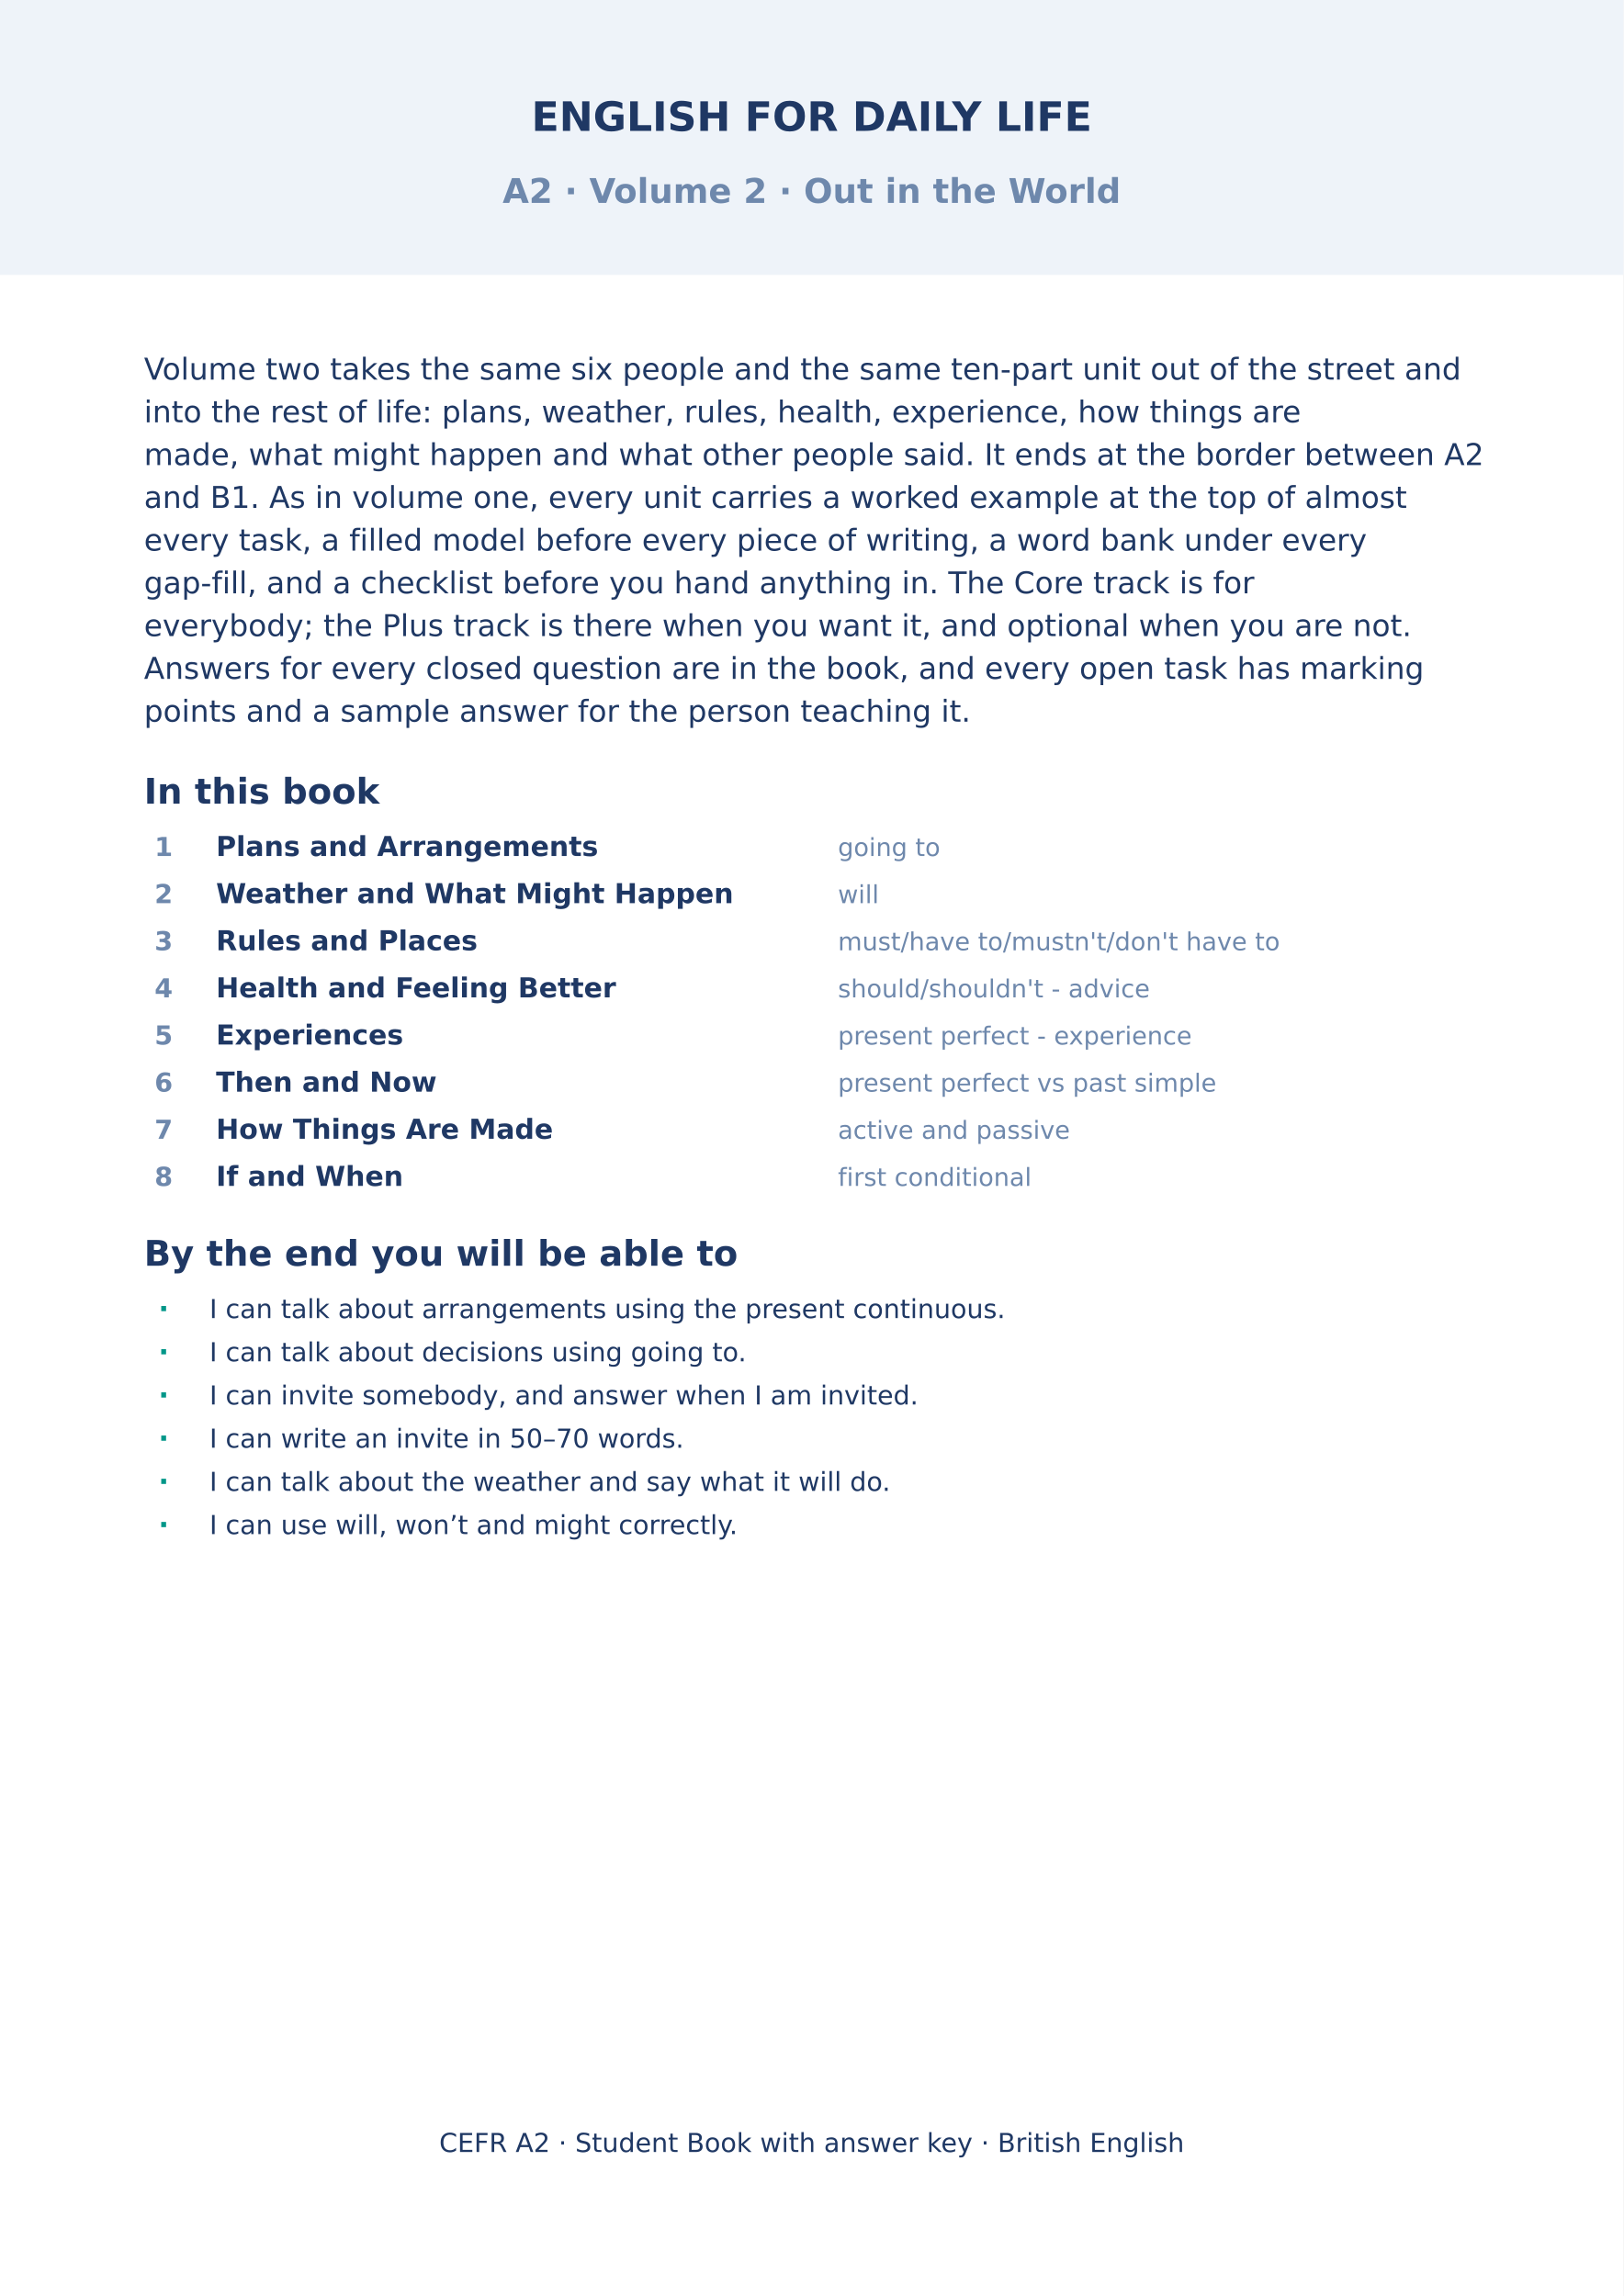
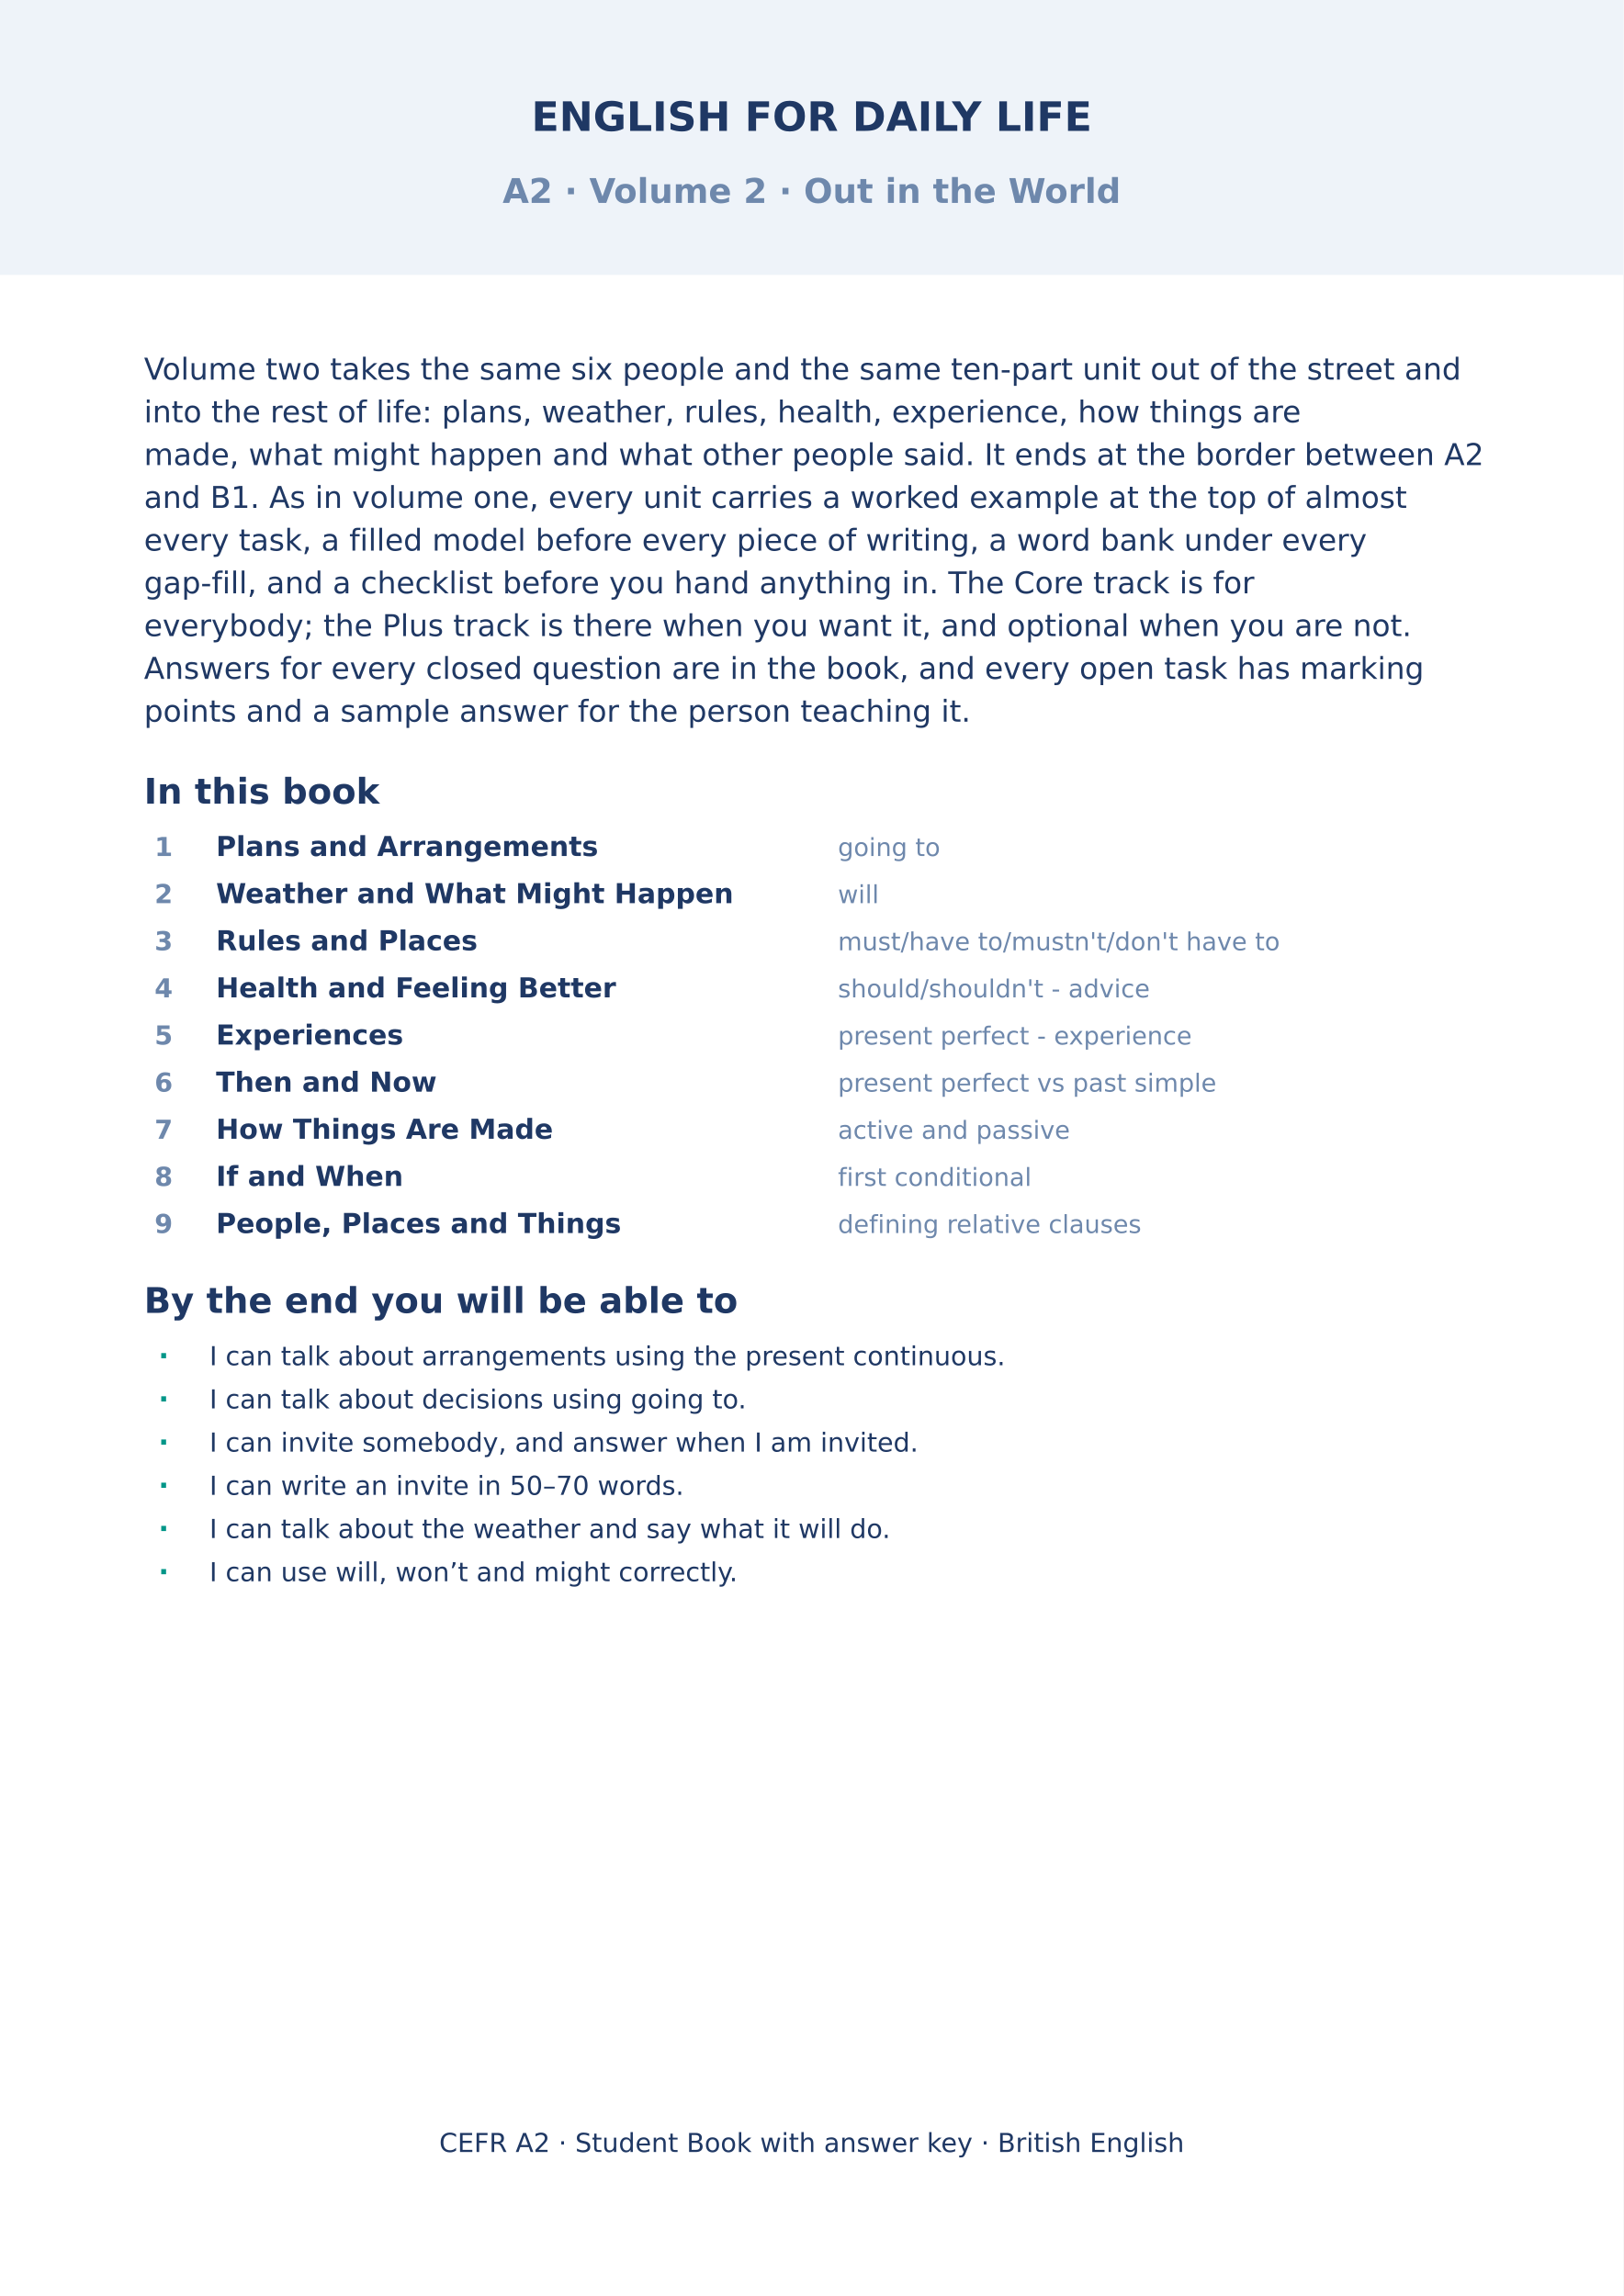
<svg xmlns="http://www.w3.org/2000/svg" width="2480" height="3508" viewBox="0 0 2480 3508">
  <rect width="2480" height="3508" fill="#FFFFFF" />
  <rect x="0.0" y="0.0" width="2480.0" height="420.0" rx="0" fill="#EEF3F9" stroke="#EEF3F9" stroke-width="0" />
  <text x="1240.0" y="200.0" font-family="DejaVu Sans" font-size="62" font-weight="bold" fill="#1F3864" text-anchor="middle">ENGLISH FOR DAILY LIFE</text>
  <text x="1240.0" y="310.0" font-family="DejaVu Sans" font-size="52" font-weight="bold" fill="#6E88AC" text-anchor="middle">A2 · Volume 2 · Out in the World</text>
  <text x="220.0" y="580.0" font-family="DejaVu Sans" font-size="46" font-weight="normal" fill="#1F3864" text-anchor="start">Volume two takes the same six people and the same ten-part unit out of the street and</text>
  <text x="220.0" y="645.3" font-family="DejaVu Sans" font-size="46" font-weight="normal" fill="#1F3864" text-anchor="start">into the rest of life: plans, weather, rules, health, experience, how things are</text>
  <text x="220.0" y="710.6" font-family="DejaVu Sans" font-size="46" font-weight="normal" fill="#1F3864" text-anchor="start">made, what might happen and what other people said. It ends at the border between A2</text>
  <text x="220.0" y="776.0" font-family="DejaVu Sans" font-size="46" font-weight="normal" fill="#1F3864" text-anchor="start">and B1. As in volume one, every unit carries a worked example at the top of almost</text>
  <text x="220.0" y="841.3" font-family="DejaVu Sans" font-size="46" font-weight="normal" fill="#1F3864" text-anchor="start">every task, a filled model before every piece of writing, a word bank under every</text>
  <text x="220.0" y="906.6" font-family="DejaVu Sans" font-size="46" font-weight="normal" fill="#1F3864" text-anchor="start">gap-fill, and a checklist before you hand anything in. The Core track is for</text>
  <text x="220.0" y="971.9" font-family="DejaVu Sans" font-size="46" font-weight="normal" fill="#1F3864" text-anchor="start">everybody; the Plus track is there when you want it, and optional when you are not.</text>
  <text x="220.0" y="1037.2" font-family="DejaVu Sans" font-size="46" font-weight="normal" fill="#1F3864" text-anchor="start">Answers for every closed question are in the book, and every open task has marking</text>
  <text x="220.0" y="1102.6" font-family="DejaVu Sans" font-size="46" font-weight="normal" fill="#1F3864" text-anchor="start">points and a sample answer for the person teaching it.</text>
  <text x="220.0" y="1227.9" font-family="DejaVu Sans" font-size="54" font-weight="bold" fill="#1F3864" text-anchor="start">In this book</text>
  <text x="250.0" y="1307.9" font-family="DejaVu Sans" font-size="40" font-weight="bold" fill="#6E88AC" text-anchor="middle">1</text>
  <text x="330.0" y="1307.9" font-family="DejaVu Sans" font-size="42" font-weight="bold" fill="#1F3864" text-anchor="start">Plans and Arrangements</text>
  <text x="1280.0" y="1307.9" font-family="DejaVu Sans" font-size="38" font-weight="normal" fill="#6E88AC" text-anchor="start">going to</text>
  <text x="250.0" y="1379.9" font-family="DejaVu Sans" font-size="40" font-weight="bold" fill="#6E88AC" text-anchor="middle">2</text>
  <text x="330.0" y="1379.9" font-family="DejaVu Sans" font-size="42" font-weight="bold" fill="#1F3864" text-anchor="start">Weather and What Might Happen</text>
  <text x="1280.0" y="1379.9" font-family="DejaVu Sans" font-size="38" font-weight="normal" fill="#6E88AC" text-anchor="start">will</text>
  <text x="250.0" y="1451.9" font-family="DejaVu Sans" font-size="40" font-weight="bold" fill="#6E88AC" text-anchor="middle">3</text>
  <text x="330.0" y="1451.9" font-family="DejaVu Sans" font-size="42" font-weight="bold" fill="#1F3864" text-anchor="start">Rules and Places</text>
  <text x="1280.0" y="1451.9" font-family="DejaVu Sans" font-size="38" font-weight="normal" fill="#6E88AC" text-anchor="start">must/have to/mustn't/don't have to</text>
  <text x="250.0" y="1523.9" font-family="DejaVu Sans" font-size="40" font-weight="bold" fill="#6E88AC" text-anchor="middle">4</text>
  <text x="330.0" y="1523.9" font-family="DejaVu Sans" font-size="42" font-weight="bold" fill="#1F3864" text-anchor="start">Health and Feeling Better</text>
  <text x="1280.0" y="1523.9" font-family="DejaVu Sans" font-size="38" font-weight="normal" fill="#6E88AC" text-anchor="start">should/shouldn't - advice</text>
  <text x="250.0" y="1595.9" font-family="DejaVu Sans" font-size="40" font-weight="bold" fill="#6E88AC" text-anchor="middle">5</text>
  <text x="330.0" y="1595.9" font-family="DejaVu Sans" font-size="42" font-weight="bold" fill="#1F3864" text-anchor="start">Experiences</text>
  <text x="1280.0" y="1595.9" font-family="DejaVu Sans" font-size="38" font-weight="normal" fill="#6E88AC" text-anchor="start">present perfect - experience</text>
  <text x="250.0" y="1667.9" font-family="DejaVu Sans" font-size="40" font-weight="bold" fill="#6E88AC" text-anchor="middle">6</text>
  <text x="330.0" y="1667.9" font-family="DejaVu Sans" font-size="42" font-weight="bold" fill="#1F3864" text-anchor="start">Then and Now</text>
  <text x="1280.0" y="1667.9" font-family="DejaVu Sans" font-size="38" font-weight="normal" fill="#6E88AC" text-anchor="start">present perfect vs past simple</text>
  <text x="250.0" y="1739.9" font-family="DejaVu Sans" font-size="40" font-weight="bold" fill="#6E88AC" text-anchor="middle">7</text>
  <text x="330.0" y="1739.9" font-family="DejaVu Sans" font-size="42" font-weight="bold" fill="#1F3864" text-anchor="start">How Things Are Made</text>
  <text x="1280.0" y="1739.9" font-family="DejaVu Sans" font-size="38" font-weight="normal" fill="#6E88AC" text-anchor="start">active and passive</text>
  <text x="250.0" y="1811.9" font-family="DejaVu Sans" font-size="40" font-weight="bold" fill="#6E88AC" text-anchor="middle">8</text>
  <text x="330.0" y="1811.9" font-family="DejaVu Sans" font-size="42" font-weight="bold" fill="#1F3864" text-anchor="start">If and When</text>
  <text x="1280.0" y="1811.9" font-family="DejaVu Sans" font-size="38" font-weight="normal" fill="#6E88AC" text-anchor="start">first conditional</text>
-   <text x="220.0" y="1933.9" font-family="DejaVu Sans" font-size="54" font-weight="bold" fill="#1F3864" text-anchor="start">By the end you will be able to</text>
-   <text x="250.0" y="2013.9" font-family="DejaVu Sans" font-size="42" font-weight="bold" fill="#009688" text-anchor="middle">·</text>
-   <text x="320.0" y="2013.9" font-family="DejaVu Sans" font-size="40" font-weight="normal" fill="#1F3864" text-anchor="start">I can talk about arrangements using the present continuous.</text>
-   <text x="250.0" y="2079.9" font-family="DejaVu Sans" font-size="42" font-weight="bold" fill="#009688" text-anchor="middle">·</text>
-   <text x="320.0" y="2079.9" font-family="DejaVu Sans" font-size="40" font-weight="normal" fill="#1F3864" text-anchor="start">I can talk about decisions using going to.</text>
-   <text x="250.0" y="2145.9" font-family="DejaVu Sans" font-size="42" font-weight="bold" fill="#009688" text-anchor="middle">·</text>
-   <text x="320.0" y="2145.9" font-family="DejaVu Sans" font-size="40" font-weight="normal" fill="#1F3864" text-anchor="start">I can invite somebody, and answer when I am invited.</text>
-   <text x="250.0" y="2211.9" font-family="DejaVu Sans" font-size="42" font-weight="bold" fill="#009688" text-anchor="middle">·</text>
-   <text x="320.0" y="2211.9" font-family="DejaVu Sans" font-size="40" font-weight="normal" fill="#1F3864" text-anchor="start">I can write an invite in 50–70 words.</text>
-   <text x="250.0" y="2277.9" font-family="DejaVu Sans" font-size="42" font-weight="bold" fill="#009688" text-anchor="middle">·</text>
-   <text x="320.0" y="2277.9" font-family="DejaVu Sans" font-size="40" font-weight="normal" fill="#1F3864" text-anchor="start">I can talk about the weather and say what it will do.</text>
-   <text x="250.0" y="2343.9" font-family="DejaVu Sans" font-size="42" font-weight="bold" fill="#009688" text-anchor="middle">·</text>
-   <text x="320.0" y="2343.9" font-family="DejaVu Sans" font-size="40" font-weight="normal" fill="#1F3864" text-anchor="start">I can use will, won’t and might correctly.</text>
+   <text x="250.0" y="1883.9" font-family="DejaVu Sans" font-size="40" font-weight="bold" fill="#6E88AC" text-anchor="middle">9</text>
+   <text x="330.0" y="1883.9" font-family="DejaVu Sans" font-size="42" font-weight="bold" fill="#1F3864" text-anchor="start">People, Places and Things</text>
+   <text x="1280.0" y="1883.9" font-family="DejaVu Sans" font-size="38" font-weight="normal" fill="#6E88AC" text-anchor="start">defining relative clauses</text>
+   <text x="220.0" y="2005.9" font-family="DejaVu Sans" font-size="54" font-weight="bold" fill="#1F3864" text-anchor="start">By the end you will be able to</text>
+   <text x="250.0" y="2085.9" font-family="DejaVu Sans" font-size="42" font-weight="bold" fill="#009688" text-anchor="middle">·</text>
+   <text x="320.0" y="2085.9" font-family="DejaVu Sans" font-size="40" font-weight="normal" fill="#1F3864" text-anchor="start">I can talk about arrangements using the present continuous.</text>
+   <text x="250.0" y="2151.9" font-family="DejaVu Sans" font-size="42" font-weight="bold" fill="#009688" text-anchor="middle">·</text>
+   <text x="320.0" y="2151.9" font-family="DejaVu Sans" font-size="40" font-weight="normal" fill="#1F3864" text-anchor="start">I can talk about decisions using going to.</text>
+   <text x="250.0" y="2217.9" font-family="DejaVu Sans" font-size="42" font-weight="bold" fill="#009688" text-anchor="middle">·</text>
+   <text x="320.0" y="2217.9" font-family="DejaVu Sans" font-size="40" font-weight="normal" fill="#1F3864" text-anchor="start">I can invite somebody, and answer when I am invited.</text>
+   <text x="250.0" y="2283.9" font-family="DejaVu Sans" font-size="42" font-weight="bold" fill="#009688" text-anchor="middle">·</text>
+   <text x="320.0" y="2283.9" font-family="DejaVu Sans" font-size="40" font-weight="normal" fill="#1F3864" text-anchor="start">I can write an invite in 50–70 words.</text>
+   <text x="250.0" y="2349.9" font-family="DejaVu Sans" font-size="42" font-weight="bold" fill="#009688" text-anchor="middle">·</text>
+   <text x="320.0" y="2349.9" font-family="DejaVu Sans" font-size="40" font-weight="normal" fill="#1F3864" text-anchor="start">I can talk about the weather and say what it will do.</text>
+   <text x="250.0" y="2415.9" font-family="DejaVu Sans" font-size="42" font-weight="bold" fill="#009688" text-anchor="middle">·</text>
+   <text x="320.0" y="2415.9" font-family="DejaVu Sans" font-size="40" font-weight="normal" fill="#1F3864" text-anchor="start">I can use will, won’t and might correctly.</text>
  <text x="1240.0" y="3288.0" font-family="DejaVu Sans" font-size="40" font-weight="normal" fill="#1F3864" text-anchor="middle">CEFR A2 · Student Book with answer key · British English</text>
</svg>
